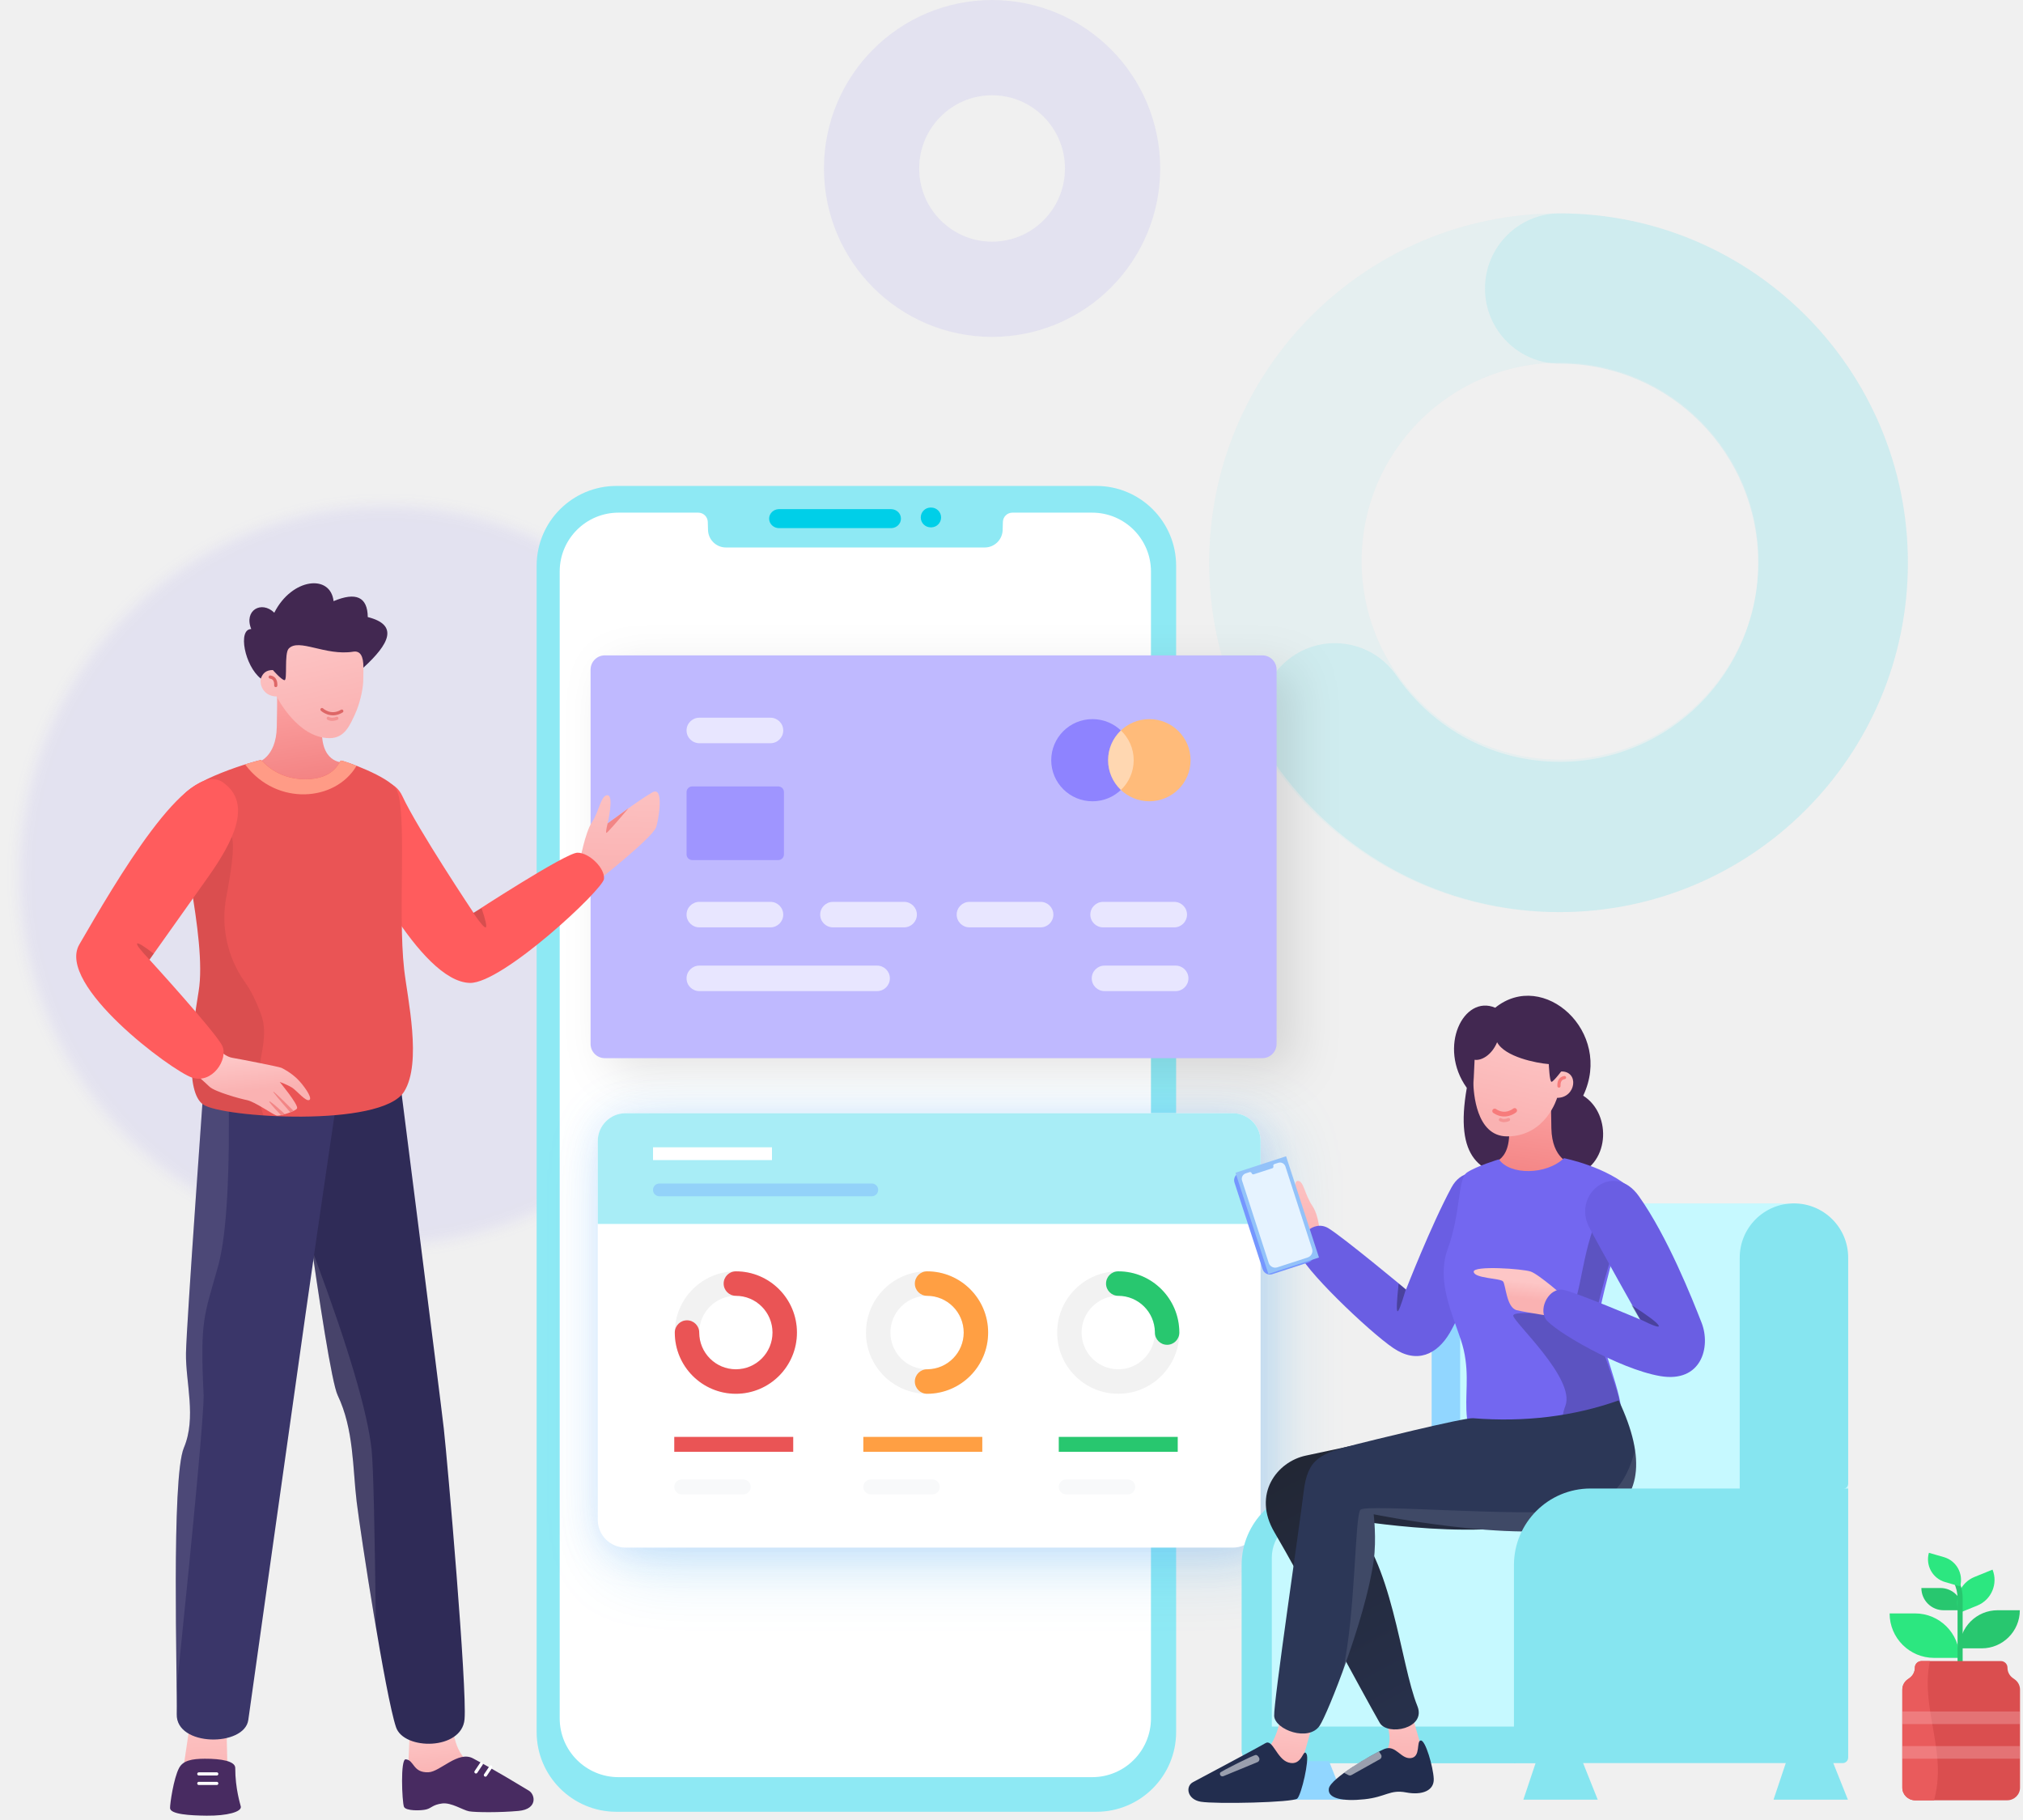
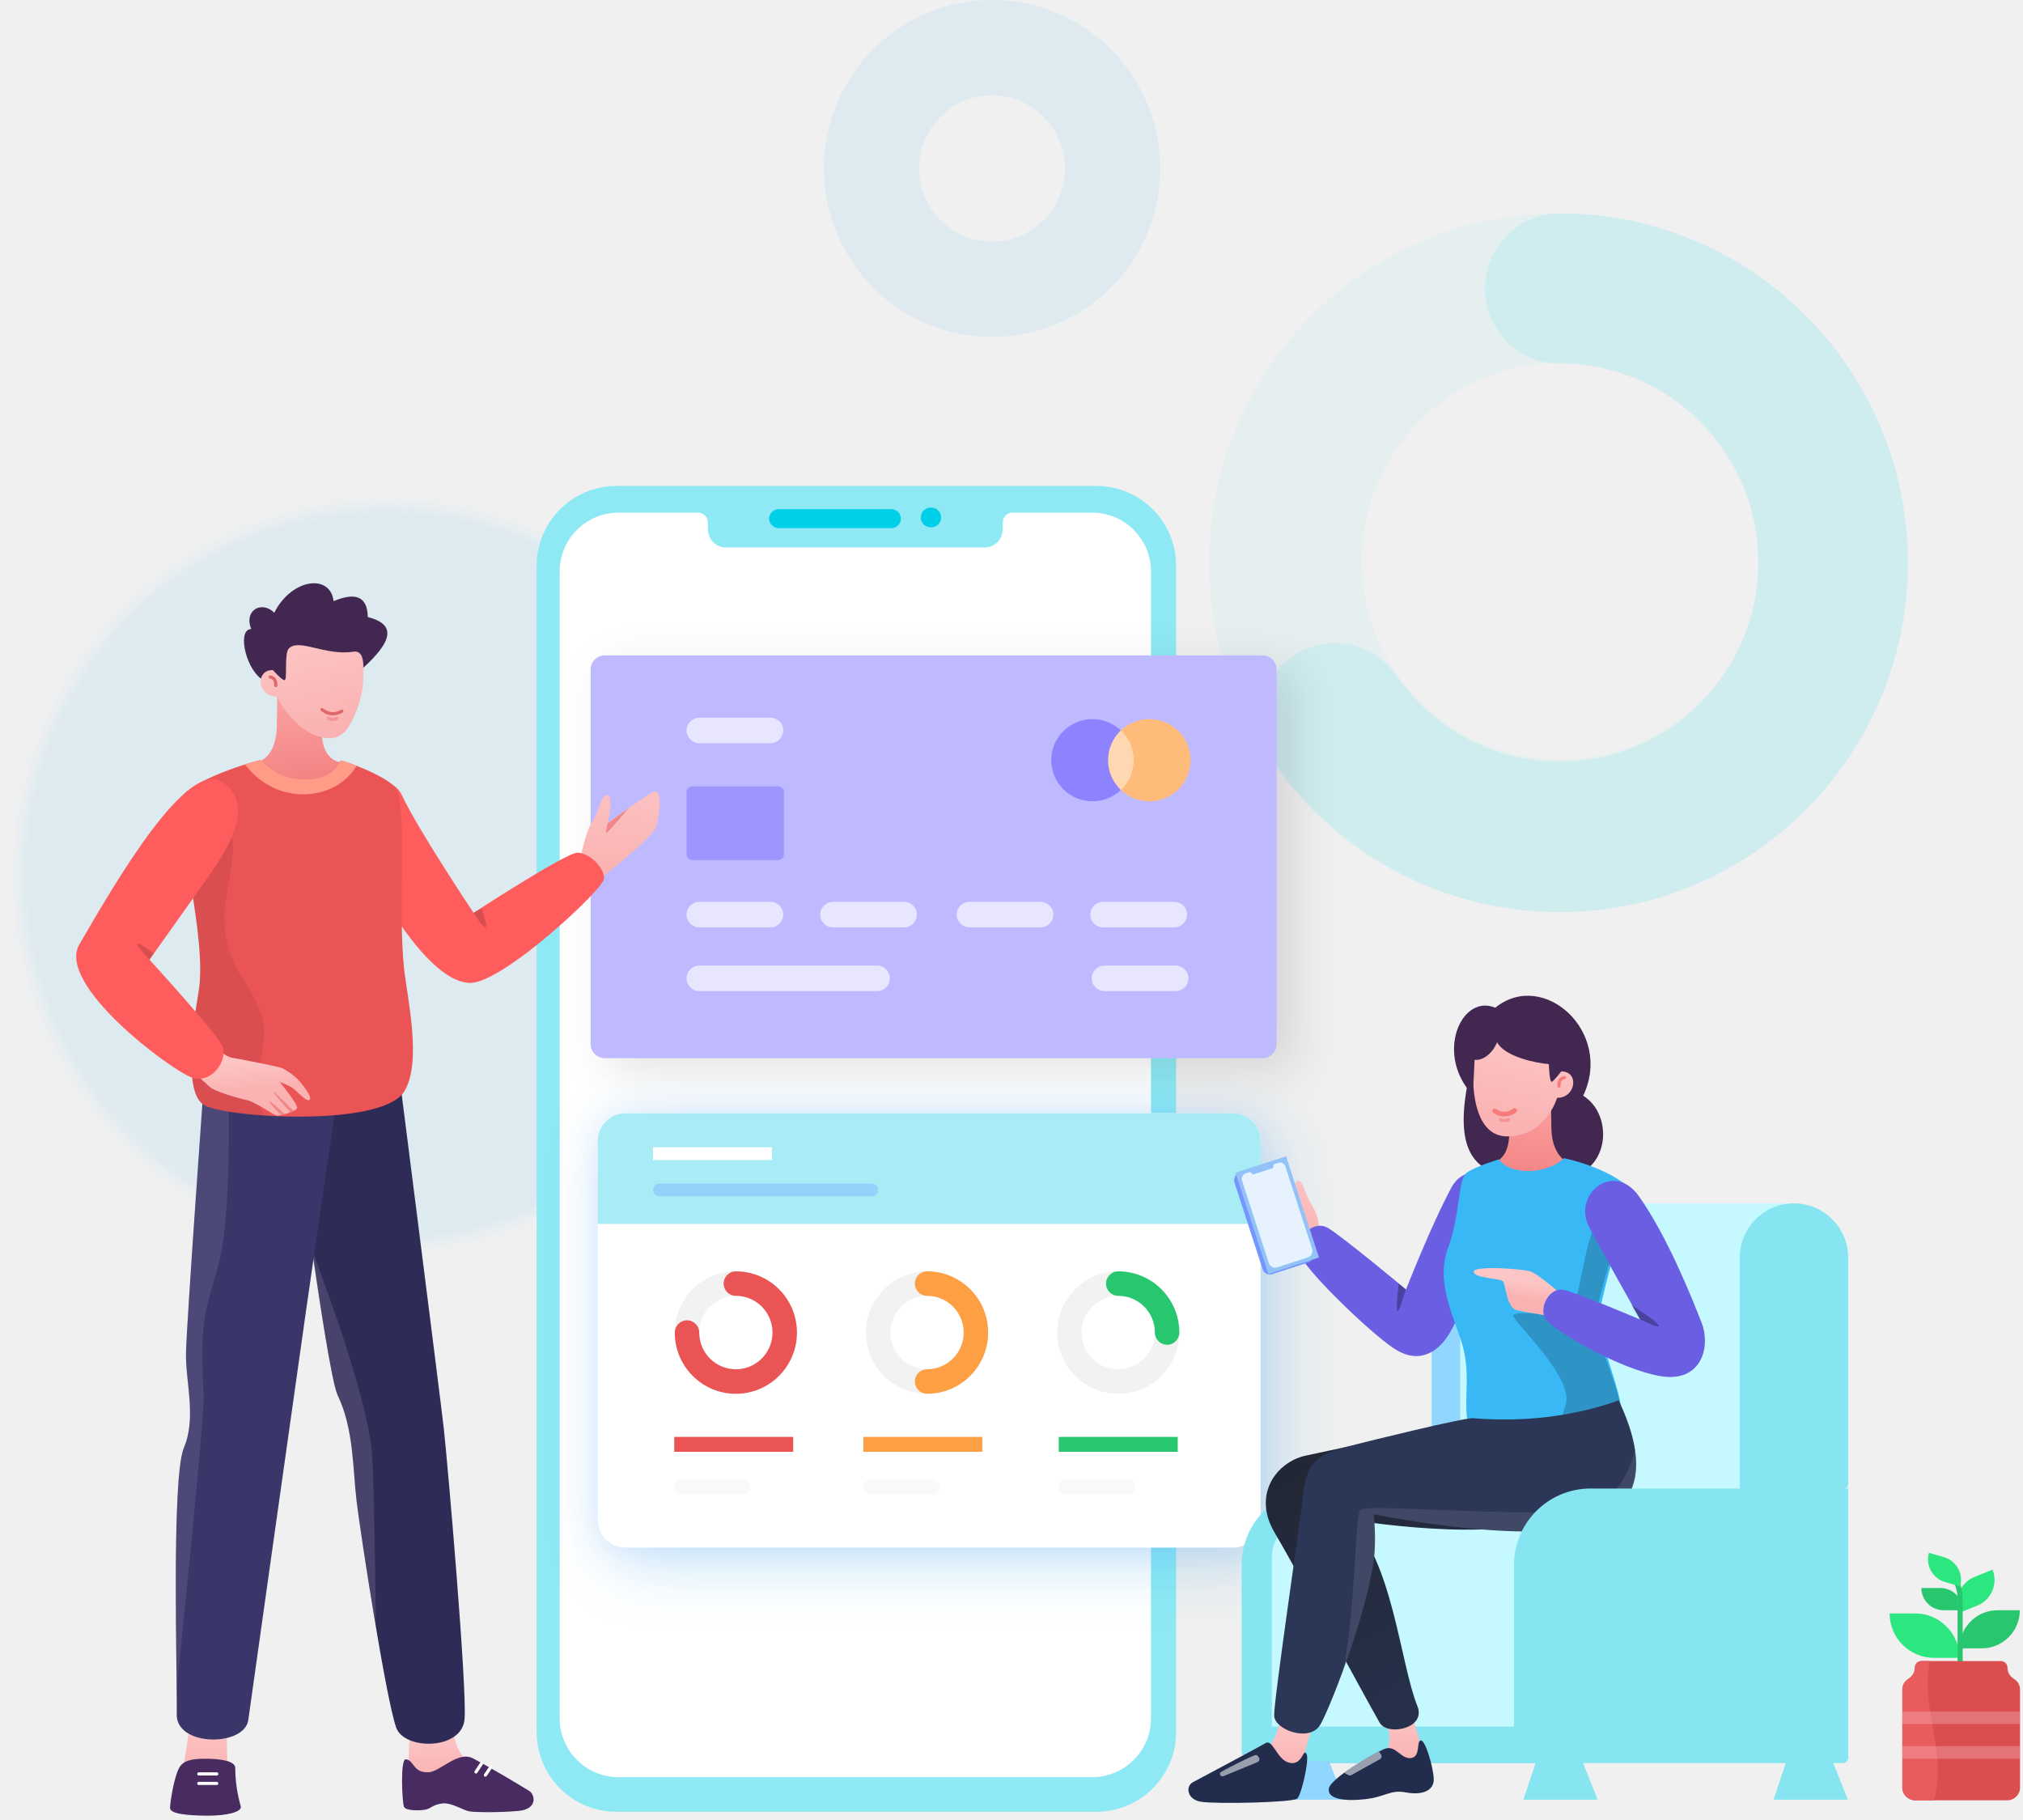
<svg xmlns="http://www.w3.org/2000/svg" xmlns:xlink="http://www.w3.org/1999/xlink" width="637px" height="573px" viewBox="0 0 637 573" version="1.1">
  <defs>
    <filter x="-2.6%" y="-2.6%" width="105.2%" height="105.2%" filterUnits="objectBoundingBox" id="filter-1">
      <feGaussianBlur stdDeviation="2" in="SourceGraphic" />
    </filter>
    <path d="M18.522,0 L43.63,0 C45.253,-7.42242666e-16 46.582,1.291 46.629,2.913 L46.703,5.483 C46.792,8.537 49.293,10.967 52.348,10.967 L133.831,10.967 C136.886,10.967 139.387,8.537 139.476,5.483 L139.55,2.913 C139.597,1.291 140.926,7.42242666e-16 142.549,0 L167.657,0 C177.886,-1.64974968e-14 186.179,8.293 186.179,18.522 L186.179,379.621 C186.179,389.85 177.886,398.143 167.657,398.143 L18.522,398.143 C8.293,398.143 4.01575893e-14,389.85 0,379.621 L0,18.522 C-1.25274242e-15,8.293 8.293,-1.67360005e-15 18.522,0 Z" id="path-2" />
    <path d="M8.757,0 L199.945,0 C204.781,-8.88398904e-16 208.702,3.921 208.702,8.757 L208.702,128.011 C208.702,132.847 204.781,136.768 199.945,136.768 L8.757,136.768 C3.921,136.768 4.14497961e-15,132.847 0,128.011 L0,8.757 C-5.92265936e-16,3.921 3.921,-2.66431478e-15 8.757,0 Z" id="path-4" />
    <filter x="-13.2%" y="-20.1%" width="131.1%" height="147.5%" filterUnits="objectBoundingBox" id="filter-6">
      <feOffset dx="5" dy="5" in="SourceAlpha" result="shadowOffsetOuter1" />
      <feGaussianBlur stdDeviation="10" in="shadowOffsetOuter1" result="shadowBlurOuter1" />
      <feColorMatrix values="0 0 0 0 0.076   0 0 0 0 0.583   0 0 0 0 0.879  0 0 0 0.229 0" type="matrix" in="shadowBlurOuter1" result="shadowMatrixOuter1" />
      <feOffset dx="0" dy="1" in="SourceAlpha" result="shadowOffsetOuter2" />
      <feGaussianBlur stdDeviation="5.5" in="shadowOffsetOuter2" result="shadowBlurOuter2" />
      <feColorMatrix values="0 0 0 0 0.504   0 0 0 0 0.7   0 0 0 0 1  0 0 0 0.234 0" type="matrix" in="shadowBlurOuter2" result="shadowMatrixOuter2" />
      <feMerge>
        <feMergeNode in="shadowMatrixOuter1" />
        <feMergeNode in="shadowMatrixOuter2" />
      </feMerge>
    </filter>
    <path d="M4.477,0 L211.527,0 C214,0 216.004,2.01 216.004,4.489 L216.004,122.332 C216.004,124.811 214,126.821 211.527,126.821 L4.477,126.821 C2.004,126.821 0,124.811 0,122.332 L0,4.489 C0,2.01 2.004,0 4.477,0 Z" id="path-7" />
    <filter x="-8.3%" y="-15.8%" width="122.2%" height="137.8%" filterUnits="objectBoundingBox" id="filter-8">
      <feOffset dx="6" dy="4" in="SourceAlpha" result="shadowOffsetOuter1" />
      <feGaussianBlur stdDeviation="7" in="shadowOffsetOuter1" result="shadowBlurOuter1" />
      <feColorMatrix values="0 0 0 0 0.019   0 0 0 0 0.019   0 0 0 0 0.019  0 0 0 0.11 0" type="matrix" in="shadowBlurOuter1" />
    </filter>
    <linearGradient x1="42.314%" y1="12.634%" x2="50%" y2="69.619%" id="linearGradient-9">
      <stop stop-color="#FDC6C6" offset="0%" />
      <stop stop-color="#FAB2B2" offset="100%" />
    </linearGradient>
    <linearGradient x1="46.204%" y1="-28.186%" x2="50%" y2="91.05%" id="linearGradient-10">
      <stop stop-color="#FDC6C6" offset="0%" />
      <stop stop-color="#FAB2B2" offset="100%" />
    </linearGradient>
    <linearGradient x1="44.814%" y1="-28.186%" x2="62.814%" y2="121.547%" id="linearGradient-11">
      <stop stop-color="#FFAFAF" offset="0%" />
      <stop stop-color="#F07777" offset="100%" />
    </linearGradient>
    <linearGradient x1="31.713%" y1="-6.917%" x2="55.144%" y2="91.235%" id="linearGradient-12">
      <stop stop-color="#FDC6C6" offset="0%" />
      <stop stop-color="#FAB2B2" offset="100%" />
    </linearGradient>
    <linearGradient x1="45.013%" y1="-28.186%" x2="50%" y2="91.05%" id="linearGradient-13">
      <stop stop-color="#FDC6C6" offset="0%" />
      <stop stop-color="#FAB2B2" offset="100%" />
    </linearGradient>
    <linearGradient x1="42.314%" y1="21.163%" x2="50%" y2="65.141%" id="linearGradient-14">
      <stop stop-color="#FDC6C6" offset="0%" />
      <stop stop-color="#FAB2B2" offset="100%" />
    </linearGradient>
    <linearGradient x1="45.136%" y1="-28.186%" x2="62.018%" y2="121.547%" id="linearGradient-15">
      <stop stop-color="#FFAFAF" offset="0%" />
      <stop stop-color="#F07777" offset="100%" />
    </linearGradient>
    <linearGradient x1="31.713%" y1="-6.206%" x2="55.144%" y2="90.72%" id="linearGradient-16">
      <stop stop-color="#FDC6C6" offset="0%" />
      <stop stop-color="#FAB2B2" offset="100%" />
    </linearGradient>
    <linearGradient x1="42.314%" y1="-3.86%" x2="50%" y2="78.278%" id="linearGradient-17">
      <stop stop-color="#FDC6C6" offset="0%" />
      <stop stop-color="#FAB2B2" offset="100%" />
    </linearGradient>
    <linearGradient x1="28.503%" y1="98.643%" x2="77.061%" y2="9.204%" id="linearGradient-18">
      <stop stop-color="#28324F" offset="0%" />
      <stop stop-color="#222735" offset="100%" />
    </linearGradient>
    <linearGradient x1="44.359%" y1="-28.186%" x2="50%" y2="91.05%" id="linearGradient-19">
      <stop stop-color="#FDC6C6" offset="0%" />
      <stop stop-color="#FAB2B2" offset="100%" />
    </linearGradient>
    <linearGradient x1="42.314%" y1="28.062%" x2="50%" y2="61.518%" id="linearGradient-20">
      <stop stop-color="#FDC6C6" offset="0%" />
      <stop stop-color="#FAB2B2" offset="100%" />
    </linearGradient>
    <linearGradient x1="42.314%" y1="8.536%" x2="50%" y2="71.77%" id="linearGradient-21">
      <stop stop-color="#FDC6C6" offset="0%" />
      <stop stop-color="#FAB2B2" offset="100%" />
    </linearGradient>
    <path d="M6.059,0 L31.005,0 C32.17,0 33.115,0.925 33.115,2.067 L33.115,2.126 C33.115,3.388 33.728,4.574 34.767,5.322 L35.413,5.788 C36.451,6.535 37.065,7.722 37.065,8.984 L37.065,39.872 C37.065,42.063 35.251,43.839 33.014,43.839 L4.051,43.839 C1.814,43.839 1.86636192e-13,42.063 1.86636192e-13,39.872 L1.86636192e-13,8.984 C1.86636192e-13,7.722 0.613,6.535 1.651,5.788 L2.298,5.322 C3.267,4.624 3.866,3.544 3.941,2.377 L3.95,2.067 C3.95,0.925 4.894,0 6.059,0 Z" id="path-22" />
  </defs>
  <g id="📝-Pages-New" stroke="none" stroke-width="1" fill="none" fill-rule="evenodd">
    <g id="Reset-Password" transform="translate(-139, -246)">
      <g id="Illustration" transform="translate(145, 261)">
        <g id="Shape">
-           <ellipse id="Oval" fill="#7367F0" opacity="0.1" filter="url(#filter-1)" cx="115.531" cy="260.607" rx="115.531" ry="116.393" />
+           <ellipse id="Oval" fill="#39b8f6" opacity="0.1" filter="url(#filter-1)" cx="115.531" cy="260.607" rx="115.531" ry="116.393" />
          <path d="M484.75,52.185 C423.999,52.185 374.75,101.434 374.75,162.185 C374.75,222.937 423.999,272.185 484.75,272.185 C545.501,272.185 594.75,222.937 594.75,162.185 C594.75,101.434 545.501,52.185 484.75,52.185 Z M485.25,99.185 C519.768,99.185 547.75,127.167 547.75,161.685 C547.75,196.203 519.768,224.185 485.25,224.185 C450.732,224.185 422.75,196.203 422.75,161.685 C422.75,127.167 450.732,99.185 485.25,99.185 Z" id="Oval" fill="#00CFE8" fill-rule="nonzero" opacity="0.05" />
-           <ellipse id="Oval" stroke="#7367F0" stroke-width="30" opacity="0.1" cx="306.383" cy="38.041" rx="37.944" ry="38.041" />
+           <ellipse id="Oval" stroke="#39b8f6" stroke-width="30" opacity="0.1" cx="306.383" cy="38.041" rx="37.944" ry="38.041" />
          <path d="M485.165,52.185 C545.687,52.185 594.75,101.434 594.75,162.185 C594.75,222.937 545.687,272.185 485.165,272.185 C448.704,272.185 415.237,254.153 394.923,224.605 C387.53,213.852 390.221,199.12 400.933,191.699 C411.538,184.353 426.029,186.927 433.491,197.412 L433.715,197.733 C445.321,214.614 464.362,224.873 485.165,224.873 C519.656,224.873 547.617,196.807 547.617,162.185 C547.617,127.91 520.213,100.059 486.198,99.505 L485.165,99.497 C472.15,99.497 461.598,88.906 461.598,75.841 C461.598,62.776 472.15,52.185 485.165,52.185 Z" id="Path" fill="#00CFE8" fill-rule="nonzero" opacity="0.1" />
        </g>
        <g id="Mobile-Banking-App" transform="translate(18, 138)">
          <g id="Phone3" transform="translate(144.9749, 0)">
            <path d="M25.137,0 L176.227,0 C190.109,-1.13278991e-14 201.364,11.254 201.364,25.137 L201.364,392.323 C201.364,406.206 190.109,417.46 176.227,417.46 L25.137,417.46 C11.254,417.46 -2.31133716e-14,406.206 -2.83662357e-14,392.323 L-2.83662357e-14,25.137 C-2.65136725e-14,11.254 11.254,6.10293932e-15 25.137,0 Z" id="Rectangle" fill="#8EE9F4" />
            <g id="Group-48" transform="translate(7.262298, 8.412419)">
              <mask id="mask-3" fill="white">
                <use xlink:href="#path-2" />
              </mask>
              <use id="Rectangle" fill="#FFFFFF" xlink:href="#path-2" />
              <ellipse id="Oval" fill-opacity="0.549" fill="#E97EFF" mask="url(#mask-3)" cx="70.585" cy="242.325" rx="15.969" ry="15.951" />
              <path d="M27.913,68.354 L159.667,68.354 C162.558,68.354 164.901,70.698 164.901,73.588 C164.901,76.479 162.558,78.822 159.667,78.822 L27.913,78.822 C25.023,78.822 22.679,76.479 22.679,73.588 C22.679,70.698 25.023,68.354 27.913,68.354 Z" id="Rectangle" fill-opacity="0.549" fill="#E97EFF" mask="url(#mask-3)" />
            </g>
            <path d="M111.597,7.308 C113.319,7.308 114.715,8.647 114.715,10.299 C114.715,11.914 113.38,13.231 111.711,13.288 L111.597,13.29 L76.329,13.29 C74.607,13.29 73.211,11.951 73.211,10.299 C73.211,8.684 74.546,7.368 76.215,7.31 L76.329,7.308 L111.597,7.308 Z" id="Path" fill="#00CFE8" fill-rule="nonzero" />
            <path d="M124.236,6.81 C125.958,6.81 127.355,8.205 127.355,9.925 C127.355,11.608 126.02,12.979 124.35,13.039 L124.236,13.041 L124.072,13.041 C122.35,13.041 120.953,11.646 120.953,9.925 C120.953,8.243 122.288,6.872 123.958,6.812 L124.072,6.81 L124.236,6.81 Z" id="Path" fill="#00CFE8" fill-rule="nonzero" />
          </g>
          <g id="BoardPieChart" transform="translate(164.2294, 197.5135)">
            <mask id="mask-5" fill="white">
              <use xlink:href="#path-4" />
            </mask>
            <g id="Rectangle">
              <use fill="black" fill-opacity="1" filter="url(#filter-6)" xlink:href="#path-4" />
              <use fill="#FFFFFF" fill-rule="evenodd" xlink:href="#path-4" />
            </g>
            <polygon id="Rectangle" fill="#A8EDF6" mask="url(#mask-5)" points="-4.682 -5.363 214.053 -5.363 214.053 34.862 -4.682 34.862" />
            <path d="M19.403,22.124 L86.286,22.124 C87.396,22.124 88.297,23.025 88.297,24.135 C88.297,25.246 87.396,26.147 86.286,26.147 L19.403,26.147 C18.292,26.147 17.392,25.246 17.392,24.135 C17.392,23.025 18.292,22.124 19.403,22.124 Z" id="Rectangle" fill="#6FA3FF" opacity="0.366" mask="url(#mask-5)" />
            <rect id="Rectangle" fill="#FFFFFF" mask="url(#mask-5)" x="17.392" y="10.727" width="37.459" height="4.023" />
            <rect id="Rectangle" fill="#EA5455" mask="url(#mask-5)" x="24.081" y="101.905" width="37.459" height="4.693" />
            <path d="M26.427,115.314 L45.815,115.314 C47.111,115.314 48.162,116.365 48.162,117.66 C48.162,118.956 47.111,120.007 45.815,120.007 L26.427,120.007 C25.132,120.007 24.081,118.956 24.081,117.66 C24.081,116.365 25.132,115.314 26.427,115.314 Z" id="Rectangle" fill="#F8F9FA" mask="url(#mask-5)" />
            <rect id="Rectangle" fill="#FF9F43" fill-rule="nonzero" mask="url(#mask-5)" x="83.615" y="101.905" width="37.459" height="4.693" />
            <path d="M85.961,115.314 L105.349,115.314 C106.645,115.314 107.695,116.365 107.695,117.66 C107.695,118.956 106.645,120.007 105.349,120.007 L85.961,120.007 C84.665,120.007 83.615,118.956 83.615,117.66 C83.615,116.365 84.665,115.314 85.961,115.314 Z" id="Rectangle" fill="#F8F9FA" mask="url(#mask-5)" />
            <rect id="Rectangle" fill="#28C76F" mask="url(#mask-5)" x="145.155" y="101.905" width="37.459" height="4.693" />
            <path d="M147.501,115.314 L166.889,115.314 C168.185,115.314 169.236,116.365 169.236,117.66 C169.236,118.956 168.185,120.007 166.889,120.007 L147.501,120.007 C146.205,120.007 145.155,118.956 145.155,117.66 C145.155,116.365 146.205,115.314 147.501,115.314 Z" id="Rectangle" fill="#F8F9FA" mask="url(#mask-5)" />
            <g id="Group-37" mask="url(#mask-5)">
              <g transform="translate(24.08098, 52.96396)" id="Group-5">
                <g transform="translate(0.167229, 0.167607)" />
              </g>
            </g>
            <g id="Group-3" mask="url(#mask-5)">
              <g transform="translate(144.6531, 49.77942)">
                <path d="M19.231,38.55 C29.853,38.55 38.463,29.92 38.463,19.275 C38.463,8.63 29.853,0 19.231,0 C8.61,0 0,8.63 0,19.275 C0,29.92 8.61,38.55 19.231,38.55 Z M19.231,30.84 C12.859,30.84 7.693,25.662 7.693,19.275 C7.693,12.888 12.859,7.71 19.231,7.71 C25.604,7.71 30.77,12.888 30.77,19.275 C30.77,25.662 25.604,30.84 19.231,30.84 Z" id="Oval" fill="#F2F2F2" />
                <path d="M38.463,19.275 C38.463,8.63 29.853,0 19.231,0 C17.107,0 15.385,1.726 15.385,3.855 C15.385,5.984 17.107,7.71 19.231,7.71 C25.532,7.71 30.653,12.771 30.768,19.058 L30.77,19.275 C30.77,21.404 32.492,23.13 34.616,23.13 C36.741,23.13 38.463,21.404 38.463,19.275 Z" id="Path" fill="#28C76F" />
              </g>
            </g>
            <g id="Group-4" mask="url(#mask-5)">
              <g transform="translate(84.45066, 49.77942)">
                <path d="M19.231,38.55 C29.853,38.55 38.463,29.92 38.463,19.275 C38.463,8.63 29.853,0 19.231,0 C8.61,0 0,8.63 0,19.275 C0,29.92 8.61,38.55 19.231,38.55 Z M19.231,30.84 C12.859,30.84 7.693,25.662 7.693,19.275 C7.693,12.888 12.859,7.71 19.231,7.71 C25.604,7.71 30.77,12.888 30.77,19.275 C30.77,25.662 25.604,30.84 19.231,30.84 Z" id="Oval" fill="#F2F2F2" fill-rule="evenodd" />
                <path d="M19.231,38.55 C29.853,38.55 38.463,29.92 38.463,19.275 C38.463,8.63 29.853,0 19.231,0 C17.107,0 15.385,1.726 15.385,3.855 C15.385,5.984 17.107,7.71 19.231,7.71 C25.604,7.71 30.77,12.888 30.77,19.275 C30.77,25.589 25.721,30.722 19.448,30.838 L19.231,30.84 C17.107,30.84 15.385,32.566 15.385,34.695 C15.385,36.824 17.107,38.55 19.231,38.55 Z" id="Path" fill="#FF9F43" fill-rule="nonzero" />
              </g>
            </g>
            <g id="Group-6" mask="url(#mask-5)">
              <g transform="translate(24.24821, 49.77942)">
                <path d="M19.231,38.55 C29.853,38.55 38.463,29.92 38.463,19.275 C38.463,8.63 29.853,0 19.231,0 C8.61,0 0,8.63 0,19.275 C0,29.92 8.61,38.55 19.231,38.55 Z M19.231,30.84 C12.859,30.84 7.693,25.662 7.693,19.275 C7.693,12.888 12.859,7.71 19.231,7.71 C25.604,7.71 30.77,12.888 30.77,19.275 C30.77,25.662 25.604,30.84 19.231,30.84 Z" id="Oval" fill="#F2F2F2" />
                <path d="M0,19.275 C0,29.92 8.61,38.55 19.231,38.55 C29.853,38.55 38.463,29.92 38.463,19.275 C38.463,8.63 29.853,0 19.231,0 C17.107,0 15.385,1.726 15.385,3.855 C15.385,5.984 17.107,7.71 19.231,7.71 C25.604,7.71 30.77,12.888 30.77,19.275 C30.77,25.662 25.604,30.84 19.231,30.84 C12.859,30.84 7.693,25.662 7.693,19.275 C7.693,17.146 5.971,15.42 3.846,15.42 C1.722,15.42 0,17.146 0,19.275 Z" id="Path" fill="#EA5455" />
              </g>
            </g>
          </g>
          <g id="VisaCard2" transform="translate(161.9642, 53.35135)">
            <g id="Rectangle">
              <use fill="black" fill-opacity="1" filter="url(#filter-8)" xlink:href="#path-7" />
              <use fill="#BFB9FF" fill-rule="evenodd" xlink:href="#path-7" />
            </g>
            <g id="Group-46" transform="translate(30.2182, 18.95627)">
              <g id="Group-45" transform="translate(0, 1.115074)">
                <g id="Group-43" transform="translate(114.8291, 0)">
                  <ellipse id="Oval" fill="#8E83FF" cx="12.983" cy="12.935" rx="12.983" ry="12.935" />
                  <ellipse id="Oval-Copy-10" fill="#FFBB7A" cx="30.89" cy="12.935" rx="12.983" ry="12.935" />
                  <path d="M21.819,3.681 L21.938,3.57 C24.419,5.926 25.965,9.25 25.965,12.935 C25.965,16.619 24.419,19.944 21.938,22.3 C19.454,19.945 17.907,16.62 17.907,12.935 C17.907,9.308 19.405,6.03 21.819,3.681 L21.938,3.57 L21.819,3.681 Z" id="Path" fill-opacity="0.416" fill="#FFFFFF" />
                </g>
                <path d="M1.791,21.186 L28.875,21.186 C29.864,21.186 30.666,21.985 30.666,22.971 L30.666,42.596 C30.666,43.581 29.864,44.38 28.875,44.38 L1.791,44.38 C0.802,44.38 4.97021279e-14,43.581 4.97021279e-14,42.596 L4.97021279e-14,22.971 C4.97021279e-14,21.985 0.802,21.186 1.791,21.186 Z" id="Rectangle" fill="#9F95FF" />
              </g>
              <g id="Group-44" transform="translate(0, 0.669045)" fill="#FFFFFF" fill-opacity="0.647">
                <path d="M4.029,57.984 L26.413,57.984 C28.638,57.984 30.442,59.781 30.442,61.998 C30.442,64.215 28.638,66.012 26.413,66.012 L4.029,66.012 C1.804,66.012 -1.03380426e-13,64.215 -1.03380426e-13,61.998 C-1.03380426e-13,59.781 1.804,57.984 4.029,57.984 Z" id="Rectangle" />
                <path d="M4.029,78.055 L59.989,78.055 C62.214,78.055 64.018,79.852 64.018,82.069 C64.018,84.286 62.214,86.084 59.989,86.084 L4.029,86.084 C1.804,86.084 -9.94042559e-14,84.286 -9.94042559e-14,82.069 C-9.94042559e-14,79.852 1.804,78.055 4.029,78.055 Z" id="Rectangle" />
                <path d="M131.617,78.055 L154.001,78.055 C156.226,78.055 158.03,79.852 158.03,82.069 C158.03,84.286 156.226,86.084 154.001,86.084 L131.617,86.084 C129.392,86.084 127.588,84.286 127.588,82.069 C127.588,79.852 129.392,78.055 131.617,78.055 Z" id="Rectangle" />
                <path d="M4.029,0 L26.413,0 C28.638,0 30.442,1.797 30.442,4.014 C30.442,6.231 28.638,8.029 26.413,8.029 L4.029,8.029 C1.804,8.029 0,6.231 0,4.014 C0,1.797 1.804,0 4.029,0 Z" id="Rectangle" />
                <path d="M46.111,57.984 L68.495,57.984 C70.72,57.984 72.524,59.781 72.524,61.998 C72.524,64.215 70.72,66.012 68.495,66.012 L46.111,66.012 C43.886,66.012 42.082,64.215 42.082,61.998 C42.082,59.781 43.886,57.984 46.111,57.984 Z" id="Rectangle-Copy-38" />
                <path d="M89.088,57.984 L111.472,57.984 C113.697,57.984 115.501,59.781 115.501,61.998 C115.501,64.215 113.697,66.012 111.472,66.012 L89.088,66.012 C86.863,66.012 85.059,64.215 85.059,61.998 C85.059,59.781 86.863,57.984 89.088,57.984 Z" id="Rectangle-Copy-39" />
                <path d="M131.169,57.984 L153.553,57.984 C155.778,57.984 157.582,59.781 157.582,61.998 C157.582,64.215 155.778,66.012 153.553,66.012 L131.169,66.012 C128.944,66.012 127.14,64.215 127.14,61.998 C127.14,59.781 128.944,57.984 131.169,57.984 Z" id="Rectangle-Copy-40" />
              </g>
            </g>
          </g>
          <g id="Men1.1" transform="translate(0, 30.64865)">
            <g id="LLeg" transform="translate(66.42274, 149.2404)">
              <path d="M52.059,209.111 C52.059,209.111 51.905,218.968 57.959,222.469 C64.011,225.97 73.389,232.476 73.389,232.476 L37.714,233.685 L38.731,209.022 L52.059,209.111 Z" id="Path" fill="url(#linearGradient-9)" />
              <path d="M37.338,221.046 C40.097,221.331 39.494,225.321 44.5,225.127 C48.147,224.985 53.835,218.259 58.514,220.75 C65.656,224.553 74.03,229.681 76.084,230.902 C78.137,232.123 78.948,236.729 72.881,237.294 C67.078,237.835 59.246,237.775 57.284,237.417 C55.322,237.06 51.682,234.557 48.754,234.957 C45.826,235.358 45.493,236.367 43.857,236.814 C42.22,237.261 37.281,237.358 36.769,235.979 C36.181,234.397 35.592,220.867 37.338,221.046 Z" id="Path" fill="#482B61" />
              <path d="M34.573,-1.98621069e-14 C34.573,-1.98621069e-14 48.182,106.815 49.32,116.917 C50.457,127.019 56.705,198.882 55.85,208.467 C54.979,218.229 36.717,218.282 34.267,210.917 C30.914,200.835 23.162,150.452 21.88,139.93 C20.598,129.409 21.048,117.194 15.896,106.42 C12.207,98.707 -3.4583696e-14,2.739 -3.4583696e-14,2.739 L34.573,-1.98621069e-14 Z" id="Path" fill="#2F2B57" />
              <path d="M26.574,123.435 L26.623,123.915 C27.142,129.495 27.578,147.976 27.929,179.36 L27.146,174.673 C24.689,159.809 22.508,145.085 21.88,139.93 C20.625,129.628 21.03,117.702 16.211,107.095 L15.896,106.42 C14.272,103.026 10.999,82.537 7.842,60.658 L8.834,63.312 C19.372,91.653 25.286,111.695 26.574,123.435 Z" id="Path" fill-opacity="0.192" fill="#FFFFFF" opacity="0.591" />
              <line x1="61.152" y1="222.465" x2="59.445" y2="225.018" id="Path-10" stroke="#FFFFFF" stroke-linecap="round" />
              <line x1="64.132" y1="223.463" x2="62.425" y2="226.017" id="Path-10" stroke="#FFFFFF" stroke-linecap="round" />
            </g>
            <g id="RLeg" transform="translate(29.16793, 151.8545)">
              <polygon id="Path" fill="url(#linearGradient-10)" points="6.418 208.758 3.226 230.314 18.657 230.236 18.152 208.357" />
              <path d="M0.382,233.802 C0.331,232.544 1.502,224.387 3.226,221.157 C4.476,218.814 7.249,218.265 11.306,218.249 C16.539,218.229 20.913,219.02 20.907,221.157 C20.888,227.696 22.546,232.725 22.658,233.299 C22.985,234.985 18.305,236.243 11.912,236.179 C6.679,236.127 0.463,235.763 0.382,233.802 Z" id="Path" fill="#482B61" />
              <path d="M54.336,0.893 C54.336,0.893 47.26,48.566 42.978,78.73 C38.769,108.37 26.305,196.782 25.018,206.037 C23.835,214.533 2.254,214.533 2.481,204.243 C2.708,193.953 0.71,129.832 4.728,120.338 C8.747,110.844 5.248,99.795 5.394,90.573 C5.541,81.35 11.32,1.509 11.32,1.509 L54.336,0.893 Z" id="Path" fill="#3A3669" />
              <path d="M15.629,62.713 L15.291,63.94 C11.194,78.66 9.78,79.986 10.941,103.464 L10.953,103.941 C10.994,109.848 8.185,140.414 2.526,195.639 L2.5,192.206 C2.302,169.677 1.472,128.942 4.626,120.593 L4.728,120.338 C8.747,110.844 5.248,99.795 5.394,90.573 C5.541,81.35 11.32,1.509 11.32,1.509 L18.702,1.403 L18.778,5.06 C19.309,33.622 18.259,52.84 15.629,62.713 L15.629,62.713 Z" id="Path" fill-opacity="0.192" fill="#FFFFFF" opacity="0.462" />
              <line x1="9.436" y1="223.03" x2="15.085" y2="223.03" id="Path-9" stroke="#FFFFFF" stroke-linecap="round" />
              <line x1="9.436" y1="226.025" x2="15.085" y2="226.025" id="Path-9" stroke="#FFFFFF" stroke-linecap="round" />
            </g>
            <g id="Head" transform="translate(52.24105, 0)">
              <path d="M4.794,56.429 C4.794,56.429 10.705,55.035 10.91,45.3 C11.115,35.565 10.971,32.243 10.971,32.243 L24.985,32.006 C24.985,32.006 25.127,42.855 25.129,46.78 C25.134,57.319 32.441,56.429 32.441,56.429 C32.441,56.429 30.922,64.975 19.124,65.642 C9.913,66.163 4.794,56.429 4.794,56.429 Z" id="Path" fill="url(#linearGradient-11)" />
              <g id="Head1" transform="translate(0.582624, 0)">
                <path d="M9.102,27.322 C3.294,27.096 4.241,35.642 10.275,35.63 C10.275,35.63 16.759,48.735 26.94,48.769 C31.844,48.785 33.445,44.395 34.915,41.313 C36.385,38.231 37.464,33.621 37.554,30.798 C37.65,27.789 37.662,17.901 37.662,17.901 L8.876,17.888 L9.102,27.322 Z" id="Path" fill="url(#linearGradient-12)" />
                <path d="M26.53,42.666 C27.446,43.052 28.464,42.826 29.223,42.382" id="Path" stroke="#F49494" stroke-linecap="round" transform="translate(27.87652, 42.62291) rotate(6) translate(-27.87652, -42.62291) " />
                <path d="M9.682,32.344 C10.049,31.021 9.888,29.867 8.582,29.341" id="Path-8" stroke="#DE6767" stroke-linecap="round" transform="translate(9.217431, 30.84216) rotate(-13) translate(-9.217431, -30.84216) " />
                <path d="M9.102,27.322 C9.102,27.322 11.773,30.42 12.76,30.506 C13.749,30.591 12.623,22.12 14.078,20.577 C17.274,17.186 25.626,22.948 34.408,21.541 C36.578,21.193 37.643,22.873 37.604,26.579 C45.814,19.055 48.791,13.119 38.98,10.64 C38.901,4.271 35.256,2.673 28.208,5.627 C27.266,-2.976 15.088,-1.677 9.544,9.267 C5.532,5.344 -0.108,8.511 2.286,14.415 C-2.035,14.415 0.217,26.024 5.308,30.011 C5.916,28.269 7.026,27.322 9.102,27.322 Z" id="Path" fill="#422851" />
                <path d="M24.764,38.962 C24.764,38.962 26.759,42.204 30.664,41.045" id="Path" stroke="#DE6767" stroke-linecap="round" transform="translate(27.71392, 40.12866) rotate(-15) translate(-27.71392, -40.12866) " />
              </g>
            </g>
            <g id="LArm" transform="translate(85.16583, 62.32707)">
              <g id="Group-3" transform="translate(85.96644, 17.48897) rotate(4) translate(-85.96644, -17.48897) translate(73.96644, 2.488965)">
                <path d="M-7.94013428e-14,23.728 C-7.94013428e-14,23.728 1.014,14.395 2.982,11.012 C4.949,7.628 5.209,2.157 7.293,2.211 C9.377,2.267 7.91,11.075 7.91,11.075 C7.91,11.075 17.056,3.159 21.261,0.357 C25.097,-2.198 23.728,9.73 23.209,11.275 C21.972,14.952 5.706,29.64 5.706,29.64 C5.706,29.64 0.433,24.522 -7.94013428e-14,23.728 Z" id="Path" fill="url(#linearGradient-13)" />
                <path d="M7.91,11.075 C7.573,13.084 7.523,14.081 7.76,14.064 C7.997,14.047 10.12,11.31 14.127,5.851 L7.91,11.075 Z" id="Path" fill="#F28585" />
              </g>
              <path d="M17.528,4.679 C22.259,14.939 39.955,41.45 39.955,41.45 C39.955,41.45 68.953,22.544 72.643,22.506 C76.333,22.467 81.343,27.363 81.028,30.741 C80.713,34.12 48.963,63.757 38.78,63.507 C22.947,63.119 3.092,21.946 1.053,16.443 C-4.407,1.703 12.913,-5.329 17.528,4.679 Z" id="Path" fill="#FF5C5D" />
              <path d="M39.85,41.431 C42.082,44.701 43.398,46.229 43.798,46.014 C44.198,45.8 43.759,43.801 42.482,40.018 L39.85,41.431 Z" id="Path-5" fill-opacity="0.16" fill="#000000" />
            </g>
            <g id="Body" transform="translate(32.50797, 55.66771)">
              <path d="M0.149,12.98 C-1.337,20.104 8.838,56.008 6.039,72.805 C3.825,86.09 1.711,104.381 7.449,108.443 C13.291,112.577 63.579,115.86 70.747,104.381 C76.434,95.275 71.778,75.079 70.747,65.867 C68.69,47.488 71.796,15.726 68.307,9.23 C66.142,5.2 51.384,0.003 50.83,0.164 C50.276,0.325 48.972,6.035 39.641,6.035 C30.309,6.035 26.189,0.164 25.687,0.003 C25.186,-0.158 1.494,6.535 0.149,12.98 Z" id="Path" fill="#EA5455" />
              <path d="M25.664,3.40471175e-05 L25.687,0.003 C26.189,0.164 30.309,6.035 39.641,6.035 C48.972,6.035 50.276,0.325 50.83,0.164 C51.03,0.106 53.08,0.746 55.721,1.777 L55.709,1.898 C49.039,13.098 30.696,14.479 20.892,1.665 L20.669,1.368 L21.764,1.029 C23.766,0.42 25.199,0.054 25.589,0.006 L25.664,3.40471175e-05 Z" id="Path" fill="#FF9B86" />
              <path d="M0.181,17.928 L1.003,18.042 C9.725,19.29 14.841,21.264 16.349,23.964 C17.339,25.736 16.879,31.728 14.968,41.941 L14.766,43.012 C12.994,52.27 15.02,61.846 20.369,69.572 L20.67,69.999 C22.479,72.53 24.147,75.863 25.673,79.997 C29.214,89.587 21.682,97.667 26.452,111.933 L25.478,111.862 C16.612,111.183 9.441,109.852 7.449,108.443 C1.711,104.381 3.825,86.09 6.039,72.805 C8.42,58.513 1.409,30.387 0.181,17.928 Z" id="Path" fill-opacity="0.067" fill="#000000" />
            </g>
            <g id="Rarm" transform="translate(0, 61.67254)">
              <g id="Group-2" transform="translate(36.33261, 83.2852)">
                <path d="M6.548,0 C6.548,0 9.896,3.949 12.753,4.441 C15.61,4.932 27.568,7.271 28.298,7.617 C28.988,7.945 31.347,9.187 33.364,11.179 C35.112,12.906 38.136,16.999 37.122,17.704 C36.038,18.457 33.112,14.765 31.644,13.853 C30.105,12.895 27.739,12.047 27.739,12.047 C27.739,12.047 33.591,19.107 33.219,20.34 C32.947,21.24 27.971,22.777 26.907,22.662 C25.843,22.547 19.98,18.254 17.345,17.754 C15.517,17.408 7.333,15.191 5.607,13.527 C3.882,11.862 -3.9524224e-14,8.483 -3.9524224e-14,8.483 L6.548,0 Z" id="Path" fill="url(#linearGradient-14)" />
                <path d="M32.091,21.158 C28.008,17.045 25.882,15.023 25.712,15.093 C25.541,15.163 27.32,17.328 31.048,21.588 L32.091,21.158 Z" id="Path" fill="#F28585" />
                <path d="M29.362,22.172 C26.303,19.37 24.674,18.036 24.474,18.171 C24.274,18.306 25.499,19.754 28.149,22.514 L29.362,22.172 Z" id="Path" fill="#F28585" />
              </g>
              <path d="M46.209,1.023 C55.664,7.677 49.347,19.771 41.503,30.865 C34.175,41.227 23.068,56.837 23.068,56.837 C23.068,56.837 43.953,79.713 45.97,83.945 C47.987,88.178 42.836,96.127 36.431,93.956 C30.026,91.785 -6.422,64.786 0.99,52.027 C12.311,32.538 35.04,-6.836 46.209,1.023 Z" id="Path" fill="#FF5C5D" />
              <path d="M23.068,56.837 C20.211,53.814 18.916,52.128 19.183,51.778 C19.45,51.428 21.193,52.489 24.413,54.959 L23.068,56.837 Z" id="Path-6" fill-opacity="0.16" fill="#000000" />
            </g>
          </g>
          <g id="Group-7" transform="translate(348.8459, 160.0541)">
            <path d="M42.222,155.619 L123.353,155.619 L123.353,155.619 L123.353,238.078 C123.353,240.287 121.562,242.078 119.353,242.078 L22.111,242.078 C19.901,242.078 18.111,240.287 18.111,238.078 L18.111,179.73 C18.111,166.414 28.906,155.619 42.222,155.619 Z" id="Rectangle" fill="#86E5F0" />
            <polygon id="Rectangle" fill="#86E5F0" points="27.619 225.012 104.398 225.012 104.398 242.078 27.619 242.078" />
            <polygon id="Path" fill="#86E5F0" points="125.399 241.46 130.243 253.59 106.829 253.59 110.886 241.46" />
            <polygon id="Path" fill="#91D6FF" points="45.628 241.46 50.472 253.59 27.058 253.59 31.116 241.46" />
            <polygon id="Path" fill="#86E5F0" points="204.173 241.46 209.016 253.59 185.603 253.59 189.66 241.46" />
            <path d="M101.538,66.333 L123.95,65.847 L123.95,65.847 L123.95,163.774 L77.95,163.774 L77.95,90.438 C77.95,77.326 88.429,66.617 101.538,66.333 Z" id="Rectangle" fill="#91D6FF" />
            <path d="M111.035,65.847 L187.266,65.847 C199.328,65.847 209.106,75.625 209.106,87.687 L209.106,164.022 C209.106,164.987 208.324,165.77 207.359,165.77 L86.924,165.77 L86.924,165.77 L86.924,89.958 C86.924,76.642 97.719,65.847 111.035,65.847 Z" id="Rectangle" fill="#C6F9FF" />
            <path d="M192.033,65.847 C201.462,65.847 209.106,73.491 209.106,82.92 L209.106,154.046 C209.106,155.011 208.324,155.793 207.359,155.793 L174.959,155.793 L174.959,155.793 L174.959,82.92 C174.959,73.491 182.603,65.847 192.033,65.847 Z" id="Rectangle" fill="#86E5F0" />
            <path d="M40.219,164.82 L118.499,164.82 L118.499,164.82 L118.499,230.574 L27.619,230.574 L27.619,177.42 C27.619,170.461 33.26,164.82 40.219,164.82 Z" id="Rectangle" fill="#C6F9FF" />
            <g id="Wom1.4" transform="translate(82.66293, 127.5) scale(-1, 1) translate(-82.66293, -127.5) translate(0.662928, 0)">
              <g id="Head" transform="translate(32.71943, 0.465078)">
                <path d="M10.006,56.875 C-2.193,54.033 -2.996,37.281 6.278,31.47 C-3.286,11.41 18.831,-8.507 33.981,3.776 C43.913,-0.478 52.167,16.121 42.925,29.013 C46.8,51.148 38.914,56.869 24.697,57.112 L10.006,56.875 Z" id="Path" fill="#422851" />
                <path d="M10.157,52.874 C10.157,52.874 16.091,51.48 16.297,41.752 C16.503,32.024 16.358,28.704 16.358,28.704 L29.429,28.468 C29.429,28.468 29.571,39.309 29.573,43.231 C29.579,53.764 36.914,52.874 36.914,52.874 C36.914,52.874 35.389,61.415 23.546,62.081 C14.299,62.602 10.157,52.874 10.157,52.874 Z" id="Path" fill="url(#linearGradient-15)" />
                <path d="M13.312,23.846 C7.481,23.62 8.432,32.16 14.489,32.149 C14.489,32.149 18.007,44.281 30.221,44.281 C40.14,44.281 40.786,30.141 40.876,27.32 C40.972,24.312 40.985,14.431 40.985,14.431 L13.085,14.418 L13.312,23.846 Z" id="Path" fill="url(#linearGradient-16)" />
                <path d="M28.082,35.158 C28.082,35.158 30.088,38.401 34.005,37.248" id="Path" stroke="#F77B7B" stroke-width="1.5" stroke-linecap="round" transform="translate(31.04382, 36.32699) rotate(-18) translate(-31.04382, -36.32699) " />
                <path d="M29.782,39.029 C30.701,39.415 31.573,39.415 32.336,38.972" id="Path" stroke="#F49494" stroke-linecap="round" transform="translate(31.05888, 39.14183) rotate(2) translate(-31.05888, -39.14183) " />
                <path d="M13.58,28.582 C13.947,27.261 13.785,26.107 12.473,25.58" id="Path-8" stroke="#F77B7B" stroke-linecap="round" transform="translate(13.11181, 27.08122) rotate(-13) translate(-13.11181, -27.08122) " />
                <path d="M12.389,22.791 C12.389,22.791 15.585,27.081 16.232,27.104 C16.88,27.127 17.106,21.524 17.106,21.524 C21.027,21.224 30.948,19.247 33.381,14.642 C35.081,18.705 38.333,20.51 40.469,20.164 L40.874,28.796 L41.871,11.441 L11.607,11.441 L12.389,22.791 Z" id="Path" fill="#422851" />
              </g>
              <g id="LLeg" transform="translate(36.89403, 131.6934)">
                <path d="M65.702,93.198 C65.702,93.198 60.471,103.769 64.759,107.1 C69.054,110.431 80.398,116.675 80.398,116.675 L50.344,114.785 L57.025,91.731 L65.702,93.198 Z" id="Path" fill="url(#linearGradient-17)" />
                <path d="M53.251,103.258 C54.734,103.431 53.151,108.427 56.362,108.807 C59.567,109.187 61.124,104.453 64.761,105.954 C68.398,107.454 81.662,115.213 82.184,118.384 C82.713,121.555 77.771,122.489 70.994,121.772 C64.217,121.056 62.967,118.644 57.88,119.616 C52.799,120.587 48.992,119.039 49.16,115.324 C49.327,111.609 51.768,103.085 53.251,103.258 Z" id="Path" fill="#222D4E" />
                <path d="M66.42,106.723 L65.76,107.714 C65.453,108.174 65.578,108.794 66.037,109.101 C66.059,109.115 66.081,109.129 66.104,109.142 L75.07,114.148 C75.361,114.31 75.713,114.317 76.01,114.166 L77.402,113.46 L77.402,113.46 C75.216,111.876 73.429,110.685 71.453,109.517 C69.937,108.62 68.258,107.695 66.42,106.723 Z" id="Path-14" fill-opacity="0.541" fill="#FFFFFF" />
                <path d="M20.43,0.032 C29.528,0.438 80.168,11.644 89.368,13.548 C98.569,15.452 106.347,25.754 99.331,37.684 C91.452,51.075 71.12,89.106 66.184,97.679 C63.741,101.923 51.415,99.543 54.31,92.421 C59.708,79.144 62.214,45.792 75.975,33.631 C75.975,33.631 29.698,41.689 9.708,32.458 C-4.82,25.748 -1.533,-0.951 20.43,0.032 Z" id="Path" fill="url(#linearGradient-18)" />
              </g>
              <g id="LArm" transform="translate(64.33522, 56.18919)">
                <path d="M57.456,21.704 C57.456,21.704 57.353,14.297 59.942,10.426 C62.532,6.555 62.635,2.443 64.595,2.577 C66.555,2.712 64.614,12.269 64.614,12.269 C64.614,12.269 67.101,11.319 68.887,10.116 C70.674,8.914 76.09,2.987 77.356,4.037 C79.503,5.827 76.046,15.922 74.163,17.94 C72.274,19.959 61.954,26.598 61.954,26.598 L57.456,21.704 Z" id="Path" fill="url(#linearGradient-19)" />
                <path d="M1.542,17.265 C5.775,27.087 13.524,45.13 16.719,50.514 C20.723,57.255 27.036,60.225 34.428,55.223 C42.196,49.968 63.583,29.468 64.21,24.825 C64.832,20.181 59.597,14.61 54.86,17.494 C50.124,20.379 30.442,36.767 30.442,36.767 C30.442,36.767 22.499,16.394 16.109,4.593 C10.576,-5.617 -4.9,2.333 1.542,17.265 Z" id="Path" fill="#6A5EE3" />
                <path d="M30.524,36.777 C31.947,41.604 32.824,43.877 33.156,43.598 C33.489,43.318 33.362,40.414 32.775,34.885 L30.524,36.777 Z" id="Path" fill-opacity="0.303" fill="#000000" />
              </g>
              <g id="PhoneMini4" transform="translate(135.9883, 69.68886) scale(-1, 1) rotate(-18) translate(-135.9883, -69.68886) translate(126.4883, 52.18886)">
                <g id="Group-3" transform="translate(-0, -0)">
                  <path d="M2.933,1.239 L14.885,1.239 C16.21,1.239 17.285,2.313 17.285,3.639 L17.285,32.361 C17.285,33.686 16.21,34.761 14.885,34.761 L2.933,34.761 C1.608,34.761 0.533,33.686 0.533,32.361 L0.533,3.639 C0.533,2.313 1.608,1.239 2.933,1.239 Z" id="Rectangle" fill="#7596FF" fill-rule="nonzero" />
                  <rect id="Rectangle" fill="#93C2F9" x="1.795" y="0.798" width="16.752" height="33.522" />
                  <path d="M4.789,1.995 L6.06,1.995 C6.318,1.995 6.534,2.182 6.578,2.428 L6.587,2.523 C6.587,2.814 6.823,3.05 7.114,3.05 L13.24,3.05 C13.499,3.05 13.714,2.864 13.759,2.618 L13.768,2.523 C13.768,2.232 14.004,1.995 14.295,1.995 L15.559,1.995 C16.498,1.995 17.268,2.719 17.343,3.639 L17.349,3.788 L17.349,3.788 L17.324,31.048 C17.322,32.237 16.358,33.201 15.169,33.203 L5.118,33.203 C3.98,33.204 3.048,32.322 2.969,31.203 L2.964,31.05 C2.964,31.049 2.964,31.048 2.966,31.048 L2.99,3.794 C2.991,2.8 3.796,1.995 4.789,1.995 Z" id="Rectangle" fill="#E6F3FF" fill-rule="nonzero" />
                </g>
              </g>
              <g id="Body" transform="translate(23.5795, 51.61278)">
-                 <path d="M0,10.007 C0,10.007 10.199,44.178 10.501,50.646 C10.804,57.115 2.159,76.127 3.631,80.932 C7.025,92.037 50.348,96.818 52.003,81.88 C52.775,74.913 51.169,68.661 53.02,60.452 C54.864,52.243 62.278,40.044 58.073,28.575 C53.868,17.106 54.995,6.496 51.987,4.49 C48.979,2.485 41.948,0.355 41.948,0.355 C38.529,5.389 26.986,5.316 21.479,-5.67113923e-14 C21.479,-5.67113923e-14 7.796,2.656 0,10.007 Z" id="Path" fill="#7367F0" />
+                 <path d="M0,10.007 C0,10.007 10.199,44.178 10.501,50.646 C10.804,57.115 2.159,76.127 3.631,80.932 C7.025,92.037 50.348,96.818 52.003,81.88 C52.775,74.913 51.169,68.661 53.02,60.452 C54.864,52.243 62.278,40.044 58.073,28.575 C53.868,17.106 54.995,6.496 51.987,4.49 C48.979,2.485 41.948,0.355 41.948,0.355 C38.529,5.389 26.986,5.316 21.479,-5.67113923e-14 C21.479,-5.67113923e-14 7.796,2.656 0,10.007 Z" id="Path" fill="#39b8f6" />
                <path d="M9.14,15.541 C15.939,26.336 15.918,45.132 19.57,47.594 C23.221,50.055 37.432,47.64 37.432,49.589 C37.432,51.538 17.793,69.404 21.017,77.944 C22.705,82.416 22.247,86.417 19.643,89.946 L18.793,89.761 C11.055,88.011 4.834,84.869 3.631,80.932 C2.159,76.127 11.801,57.115 11.499,50.646 C11.242,45.155 3.135,19.703 0.691,12.135 C2.681,8.622 5.497,9.757 9.14,15.541 Z" id="Path" fill-opacity="0.199" fill="#000000" />
              </g>
              <g id="RArm" transform="translate(0, 58.7632)">
                <path d="M44.313,37.031 C44.313,37.031 52.904,29.424 55.533,28.541 C58.163,27.658 73.566,26.597 73.469,28.592 C73.358,30.73 65.085,30.607 64.228,31.658 C63.371,32.709 63.176,39.895 59.936,40.702 C56.702,41.509 47.008,42.9 47.008,42.9 L44.313,37.031 Z" id="Path" fill="url(#linearGradient-20)" />
                <path d="M21.458,4.82 C12.407,17.601 4.679,37.07 1.713,44.66 C-1.253,52.25 1.739,63.699 14.782,61.451 C27.801,59.209 48.517,47.029 50.809,43.476 C53.101,39.923 49.619,33.457 45.234,34.304 C41.172,35.087 21.021,43.659 21.021,43.659 C21.021,43.659 33.985,20.669 37.15,14.506 C42.438,4.213 29.43,-6.441 21.458,4.82 Z" id="Path" fill="#6A5EE3" />
                <path d="M21.226,43.502 C16.7,45.752 14.713,46.406 15.265,45.462 C15.817,44.518 18.668,42.389 23.817,39.073 L21.226,43.502 Z" id="Path" fill-opacity="0.303" fill="#000000" />
              </g>
              <g id="RLeg" transform="translate(21.93699, 127.7027)">
                <path d="M112.262,97.613 C112.262,97.613 112.104,110.055 122.351,114.706 C132.591,119.358 139.886,119.078 138.958,122.674 C138.029,126.269 111.376,126.124 108.887,123.312 C106.765,120.92 102.152,98.642 100.882,100.345 L112.262,97.613 Z" id="Path" fill="url(#linearGradient-21)" />
                <path d="M104.156,111.54 C105.3,109.328 105.372,115.551 109.885,114.179 C113.548,113.066 114.8,106.697 117.114,108.092 C119.428,109.487 139.801,120.303 139.917,120.369 C142.425,121.72 141.724,125.816 137.488,126.531 C132.78,127.324 108.39,126.79 107.081,125.534 C105.772,124.279 103.238,113.314 104.156,111.54 Z" id="Path" fill="#222D4E" />
                <path d="M120.127,111.812 C119.787,111.812 119.456,112.086 119.136,112.634 C118.857,113.11 119.017,113.723 119.494,114.002 C119.533,114.025 119.575,114.046 119.618,114.064 L130.35,118.485 C130.759,118.653 131.226,118.458 131.395,118.05 C131.481,117.84 131.475,117.603 131.377,117.399 C131.377,117.399 131.377,117.399 131.377,117.399 C131.178,116.984 120.895,111.812 120.127,111.812 Z" id="Path-14" fill-opacity="0.541" fill="#FFFFFF" />
                <path d="M5.881,0.176 C-2.937,18.81 -1.15,31.326 11.243,37.724 C29.22,47.006 83.037,36.028 83.037,36.028 C83.037,36.028 82.075,43.775 83.037,50.684 C85.549,68.729 97.494,98.793 100.021,102.571 C103.516,107.795 114.163,103.855 114.363,99.505 C114.564,95.155 106.337,39.601 105.086,29.007 C103.842,18.413 99.913,16.874 88.437,13.978 C85.801,13.312 54.623,5.56 51.767,5.786 C35.407,7.08 20.111,5.21 5.881,0.176 Z" id="Path" fill="#2C3757" />
                <path d="M20.381,34.839 C38.179,36.835 85.299,32.722 87.191,34.591 C88.998,36.375 88.697,67.418 92.749,85.386 L92.133,83.689 C88.321,73.097 84.364,60.214 83.037,50.684 C82.075,43.775 83.037,36.028 83.037,36.028 L80.867,36.448 C70.637,38.371 27.062,45.892 11.243,37.724 C2.671,33.298 -0.827,25.946 0.749,15.667 C3.463,27.285 10.007,33.676 20.381,34.839 Z" id="Path" fill-opacity="0.192" fill="#FFFFFF" opacity="0.462" />
              </g>
            </g>
            <path d="M127.976,155.619 L209.106,155.619 L209.106,155.619 L209.106,240.331 C209.106,241.296 208.324,242.078 207.359,242.078 L103.864,242.078 L103.864,242.078 L103.864,179.73 C103.864,166.414 114.659,155.619 127.976,155.619 Z" id="Rectangle" fill="#86E5F0" />
          </g>
          <g id="Group-80" transform="translate(571, 335)">
            <path d="M0,20 L8,20 C15.732,20 22,26.268 22,34 L22,34 L22,34 L14,34 C6.268,34 9.46895252e-16,27.732 0,20 L0,20 L0,20 Z" id="Rectangle" fill="#2CE780" />
            <path d="M10,12 L16,12 C19.866,12 23,15.134 23,19 L23,19 L23,19 L17,19 C13.134,19 10,15.866 10,12 L10,12 L10,12 Z" id="Rectangle" fill="#28C76F" />
            <path d="M22,19 L29,19 C35.627,19 41,24.373 41,31 L41,31 L41,31 L34,31 C27.373,31 22,25.627 22,19 L22,19 L22,19 Z" id="Rectangle" fill="#28C76F" transform="translate(31.5, 25) scale(-1, 1) translate(-31.5, -25) " />
            <path d="M19.74,8.675 L25.886,8.685 C30.683,8.693 34.571,12.581 34.579,17.379 L34.579,17.379 L34.579,17.379 L28.433,17.368 C23.635,17.36 19.748,13.472 19.74,8.675 L19.74,8.675 L19.74,8.675 Z" id="Rectangle" fill="#2CE780" transform="translate(27.15928, 13.02662) scale(-1, 1) rotate(22) translate(-27.15928, -13.02662) " />
            <path d="M17.765,5 C20.893,6.983 22.877,10.756 22.994,14.897 L23,15.286 L23,45 L21.395,45 L21.395,15.286 C21.395,11.802 19.819,8.589 17.267,6.828 L17,6.651 L17.765,5 Z" id="Path" fill="#28C76F" />
            <g id="Group-84" transform="translate(4, 35)">
              <mask id="mask-23" fill="white">
                <use xlink:href="#path-22" />
              </mask>
              <use id="Rectangle" fill="#DA4E4F" xlink:href="#path-22" />
              <path d="M-1.013,-1.984 L9.114,-1.984 C4.645,15.063 15.53,29.2 9.114,46.616 L-1.013,46.616 L-1.013,-1.984 Z" id="Rectangle" fill="#E95B5C" mask="url(#mask-23)" />
              <rect id="Rectangle" fill-opacity="0.258" fill="#FFDFE2" mask="url(#mask-23)" x="-2.69835458e-13" y="26.78" width="37.065" height="3.967" />
              <rect id="Rectangle" fill-opacity="0.258" fill="#FFDFE2" mask="url(#mask-23)" x="1.87085917e-13" y="15.869" width="37.065" height="3.967" />
            </g>
            <path d="M11.103,2.475 L16.012,2.481 C20.125,2.486 23.458,5.819 23.463,9.932 L23.463,9.932 L23.463,9.932 L18.554,9.925 C14.441,9.92 11.109,6.587 11.103,2.475 L11.103,2.475 L11.103,2.475 Z" id="Rectangle" fill="#2CE780" transform="translate(17.28318, 6.203151) rotate(16) translate(-17.28318, -6.203151) " />
          </g>
        </g>
      </g>
    </g>
  </g>
</svg>
